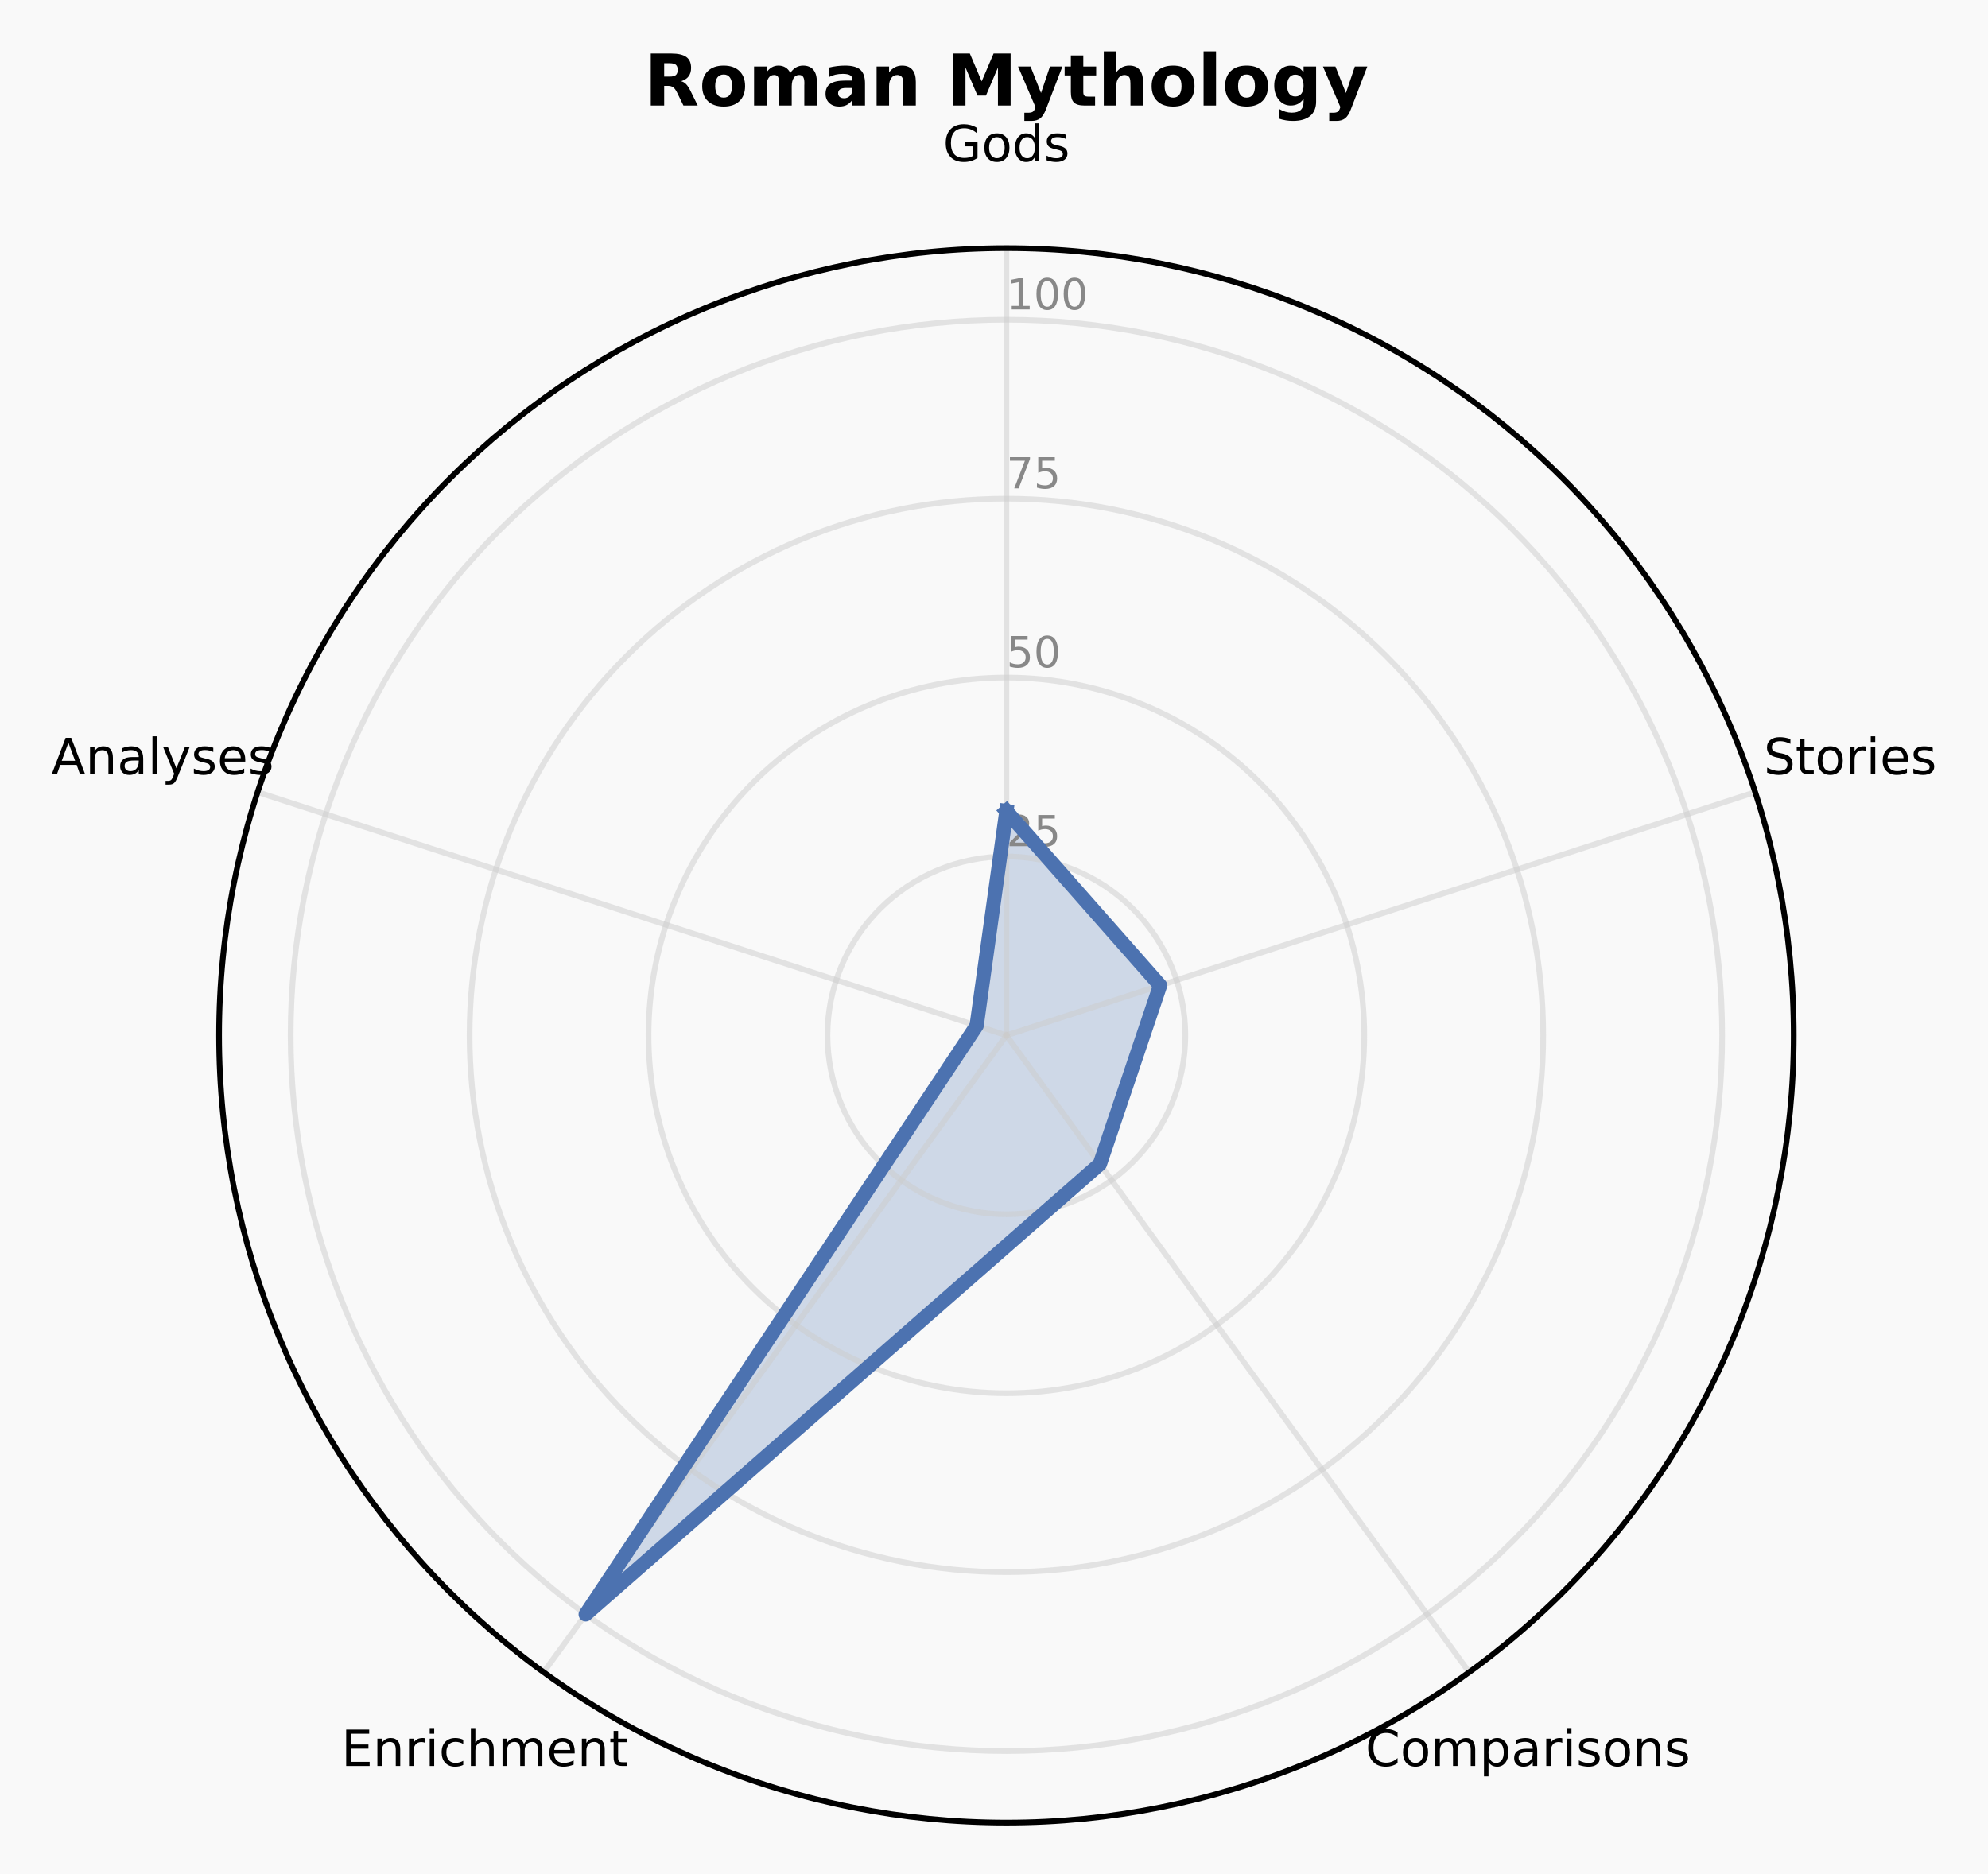
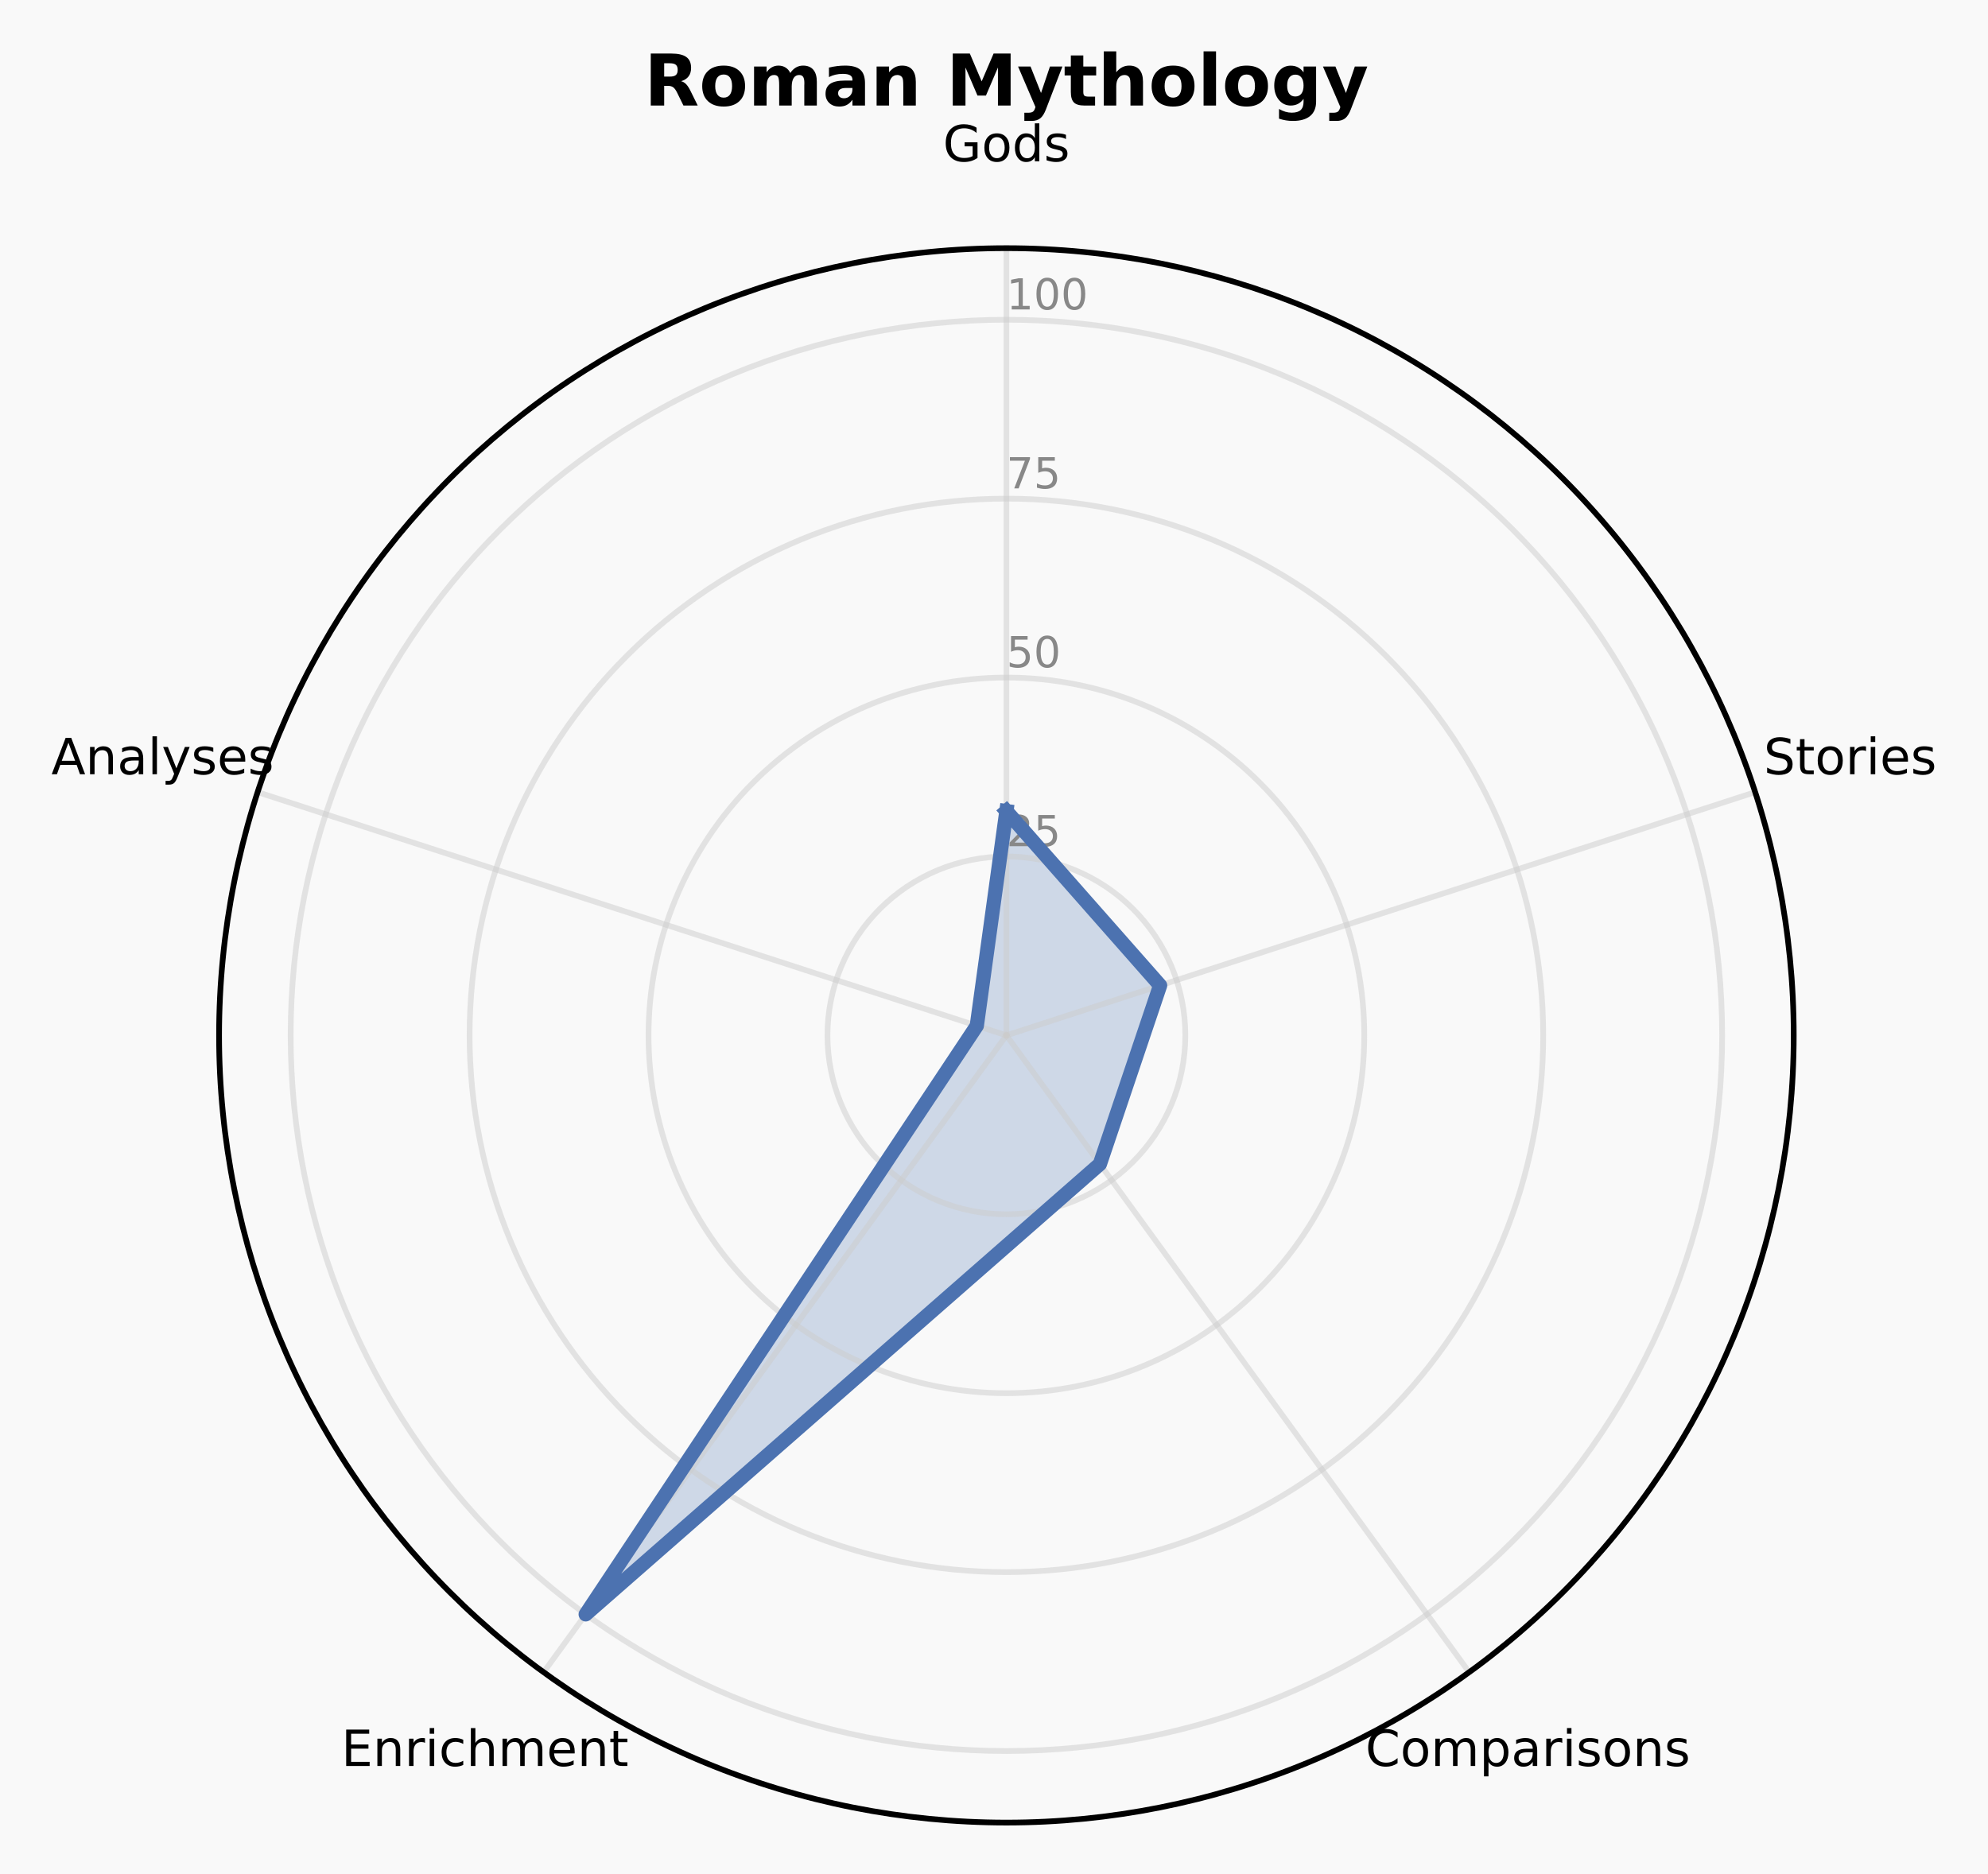
<svg xmlns="http://www.w3.org/2000/svg" xmlns:xlink="http://www.w3.org/1999/xlink" width="278.709pt" height="262.758pt" viewBox="0 0 278.709 262.758" version="1.1">
  <defs>
    <style type="text/css">*{stroke-linejoin: round; stroke-linecap: butt}</style>
  </defs>
  <g id="figure_1">
    <g id="patch_1">
      <path d="M 0 262.758  L 278.709 262.758  L 278.709 0  L 0 0  z " style="fill: #f9f9f9" />
    </g>
    <g id="axes_1">
      <g id="patch_2">
        <path d="M 251.473 145.178  C 251.473 130.683 248.618 116.329 243.071 102.938  C 237.524 89.546 229.393 77.377 219.143 67.128  C 208.894 56.878 196.725 48.748 183.334 43.201  C 169.942 37.654 155.588 34.798 141.093 34.798  C 126.598 34.798 112.244 37.654 98.853 43.201  C 85.461 48.748 73.293 56.878 63.043 67.128  C 52.794 77.377 44.663 89.546 39.116 102.938  C 33.569 116.329 30.714 130.683 30.714 145.178  C 30.714 159.673 33.569 174.027 39.116 187.418  C 44.663 200.81 52.794 212.979 63.043 223.228  C 73.293 233.478 85.461 241.609 98.853 247.155  C 112.244 252.702 126.598 255.558 141.093 255.558  C 155.588 255.558 169.942 252.702 183.334 247.155  C 196.725 241.609 208.894 233.478 219.143 223.228  C 229.393 212.979 237.524 200.81 243.071 187.418  C 248.618 174.027 251.473 159.673 251.473 145.178  M 141.093 145.178  C 141.093 145.178 141.093 145.178 141.093 145.178  C 141.093 145.178 141.093 145.178 141.093 145.178  C 141.093 145.178 141.093 145.178 141.093 145.178  C 141.093 145.178 141.093 145.178 141.093 145.178  C 141.093 145.178 141.093 145.178 141.093 145.178  C 141.093 145.178 141.093 145.178 141.093 145.178  C 141.093 145.178 141.093 145.178 141.093 145.178  C 141.093 145.178 141.093 145.178 141.093 145.178  C 141.093 145.178 141.093 145.178 141.093 145.178  C 141.093 145.178 141.093 145.178 141.093 145.178  C 141.093 145.178 141.093 145.178 141.093 145.178  C 141.093 145.178 141.093 145.178 141.093 145.178  C 141.093 145.178 141.093 145.178 141.093 145.178  C 141.093 145.178 141.093 145.178 141.093 145.178  C 141.093 145.178 141.093 145.178 141.093 145.178  C 141.093 145.178 141.093 145.178 141.093 145.178  z " style="fill: #f9f9f9" />
      </g>
      <g id="patch_3">
-         <path d="M 141.093 113.727  L 162.643 138.176  L 154.2 163.218  L 82.112 226.359  L 136.918 143.821  z " clip-path="url(#p8f903fe9b3)" style="fill: #4c72b0; opacity: 0.25; stroke: #4c72b0; stroke-linejoin: miter" />
+         <path d="M 141.093 113.727  L 162.643 138.176  L 154.2 163.218  L 82.112 226.359  L 136.944 143.83  z " clip-path="url(#p067323fb0b)" style="fill: #4c72b0; opacity: 0.25; stroke: #4c72b0; stroke-linejoin: miter" />
      </g>
      <g id="matplotlib.axis_1">
        <g id="xtick_1">
          <g id="line2d_1">
-             <path d="M 141.093 145.178  L 141.093 34.798  " clip-path="url(#p8f903fe9b3)" style="fill: none; stroke: #cccccc; stroke-opacity: 0.5; stroke-width: 0.8; stroke-linecap: square" />
+             <path d="M 141.093 145.178  L 141.093 34.798  " clip-path="url(#p067323fb0b)" style="fill: none; stroke: #cccccc; stroke-opacity: 0.5; stroke-width: 0.8; stroke-linecap: square" />
          </g>
          <g id="text_1">
            <g transform="translate(132.1945 22.61707) scale(0.07 -0.07)">
              <defs>
                <path id="DejaVuSans-2a" d="M 3809 666  L 3809 1919  L 2778 1919  L 2778 2438  L 4434 2438  L 4434 434  Q 4069 175 3628 42  Q 3188 -91 2688 -91  Q 1594 -91 976 548  Q 359 1188 359 2328  Q 359 3472 976 4111  Q 1594 4750 2688 4750  Q 3144 4750 3555 4637  Q 3966 4525 4313 4306  L 4313 3634  Q 3963 3931 3569 4081  Q 3175 4231 2741 4231  Q 1884 4231 1454 3753  Q 1025 3275 1025 2328  Q 1025 1384 1454 906  Q 1884 428 2741 428  Q 3075 428 3337 486  Q 3600 544 3809 666  z " transform="scale(0.015625)" />
                <path id="DejaVuSans-52" d="M 1959 3097  Q 1497 3097 1228 2736  Q 959 2375 959 1747  Q 959 1119 1226 758  Q 1494 397 1959 397  Q 2419 397 2687 759  Q 2956 1122 2956 1747  Q 2956 2369 2687 2733  Q 2419 3097 1959 3097  z M 1959 3584  Q 2709 3584 3137 3096  Q 3566 2609 3566 1747  Q 3566 888 3137 398  Q 2709 -91 1959 -91  Q 1206 -91 779 398  Q 353 888 353 1747  Q 353 2609 779 3096  Q 1206 3584 1959 3584  z " transform="scale(0.015625)" />
                <path id="DejaVuSans-47" d="M 2906 2969  L 2906 4863  L 3481 4863  L 3481 0  L 2906 0  L 2906 525  Q 2725 213 2448 61  Q 2172 -91 1784 -91  Q 1150 -91 751 415  Q 353 922 353 1747  Q 353 2572 751 3078  Q 1150 3584 1784 3584  Q 2172 3584 2448 3432  Q 2725 3281 2906 2969  z M 947 1747  Q 947 1113 1208 752  Q 1469 391 1925 391  Q 2381 391 2643 752  Q 2906 1113 2906 1747  Q 2906 2381 2643 2742  Q 2381 3103 1925 3103  Q 1469 3103 1208 2742  Q 947 2381 947 1747  z " transform="scale(0.015625)" />
                <path id="DejaVuSans-56" d="M 2834 3397  L 2834 2853  Q 2591 2978 2328 3040  Q 2066 3103 1784 3103  Q 1356 3103 1142 2972  Q 928 2841 928 2578  Q 928 2378 1081 2264  Q 1234 2150 1697 2047  L 1894 2003  Q 2506 1872 2764 1633  Q 3022 1394 3022 966  Q 3022 478 2636 193  Q 2250 -91 1575 -91  Q 1294 -91 989 -36  Q 684 19 347 128  L 347 722  Q 666 556 975 473  Q 1284 391 1588 391  Q 1994 391 2212 530  Q 2431 669 2431 922  Q 2431 1156 2273 1281  Q 2116 1406 1581 1522  L 1381 1569  Q 847 1681 609 1914  Q 372 2147 372 2553  Q 372 3047 722 3315  Q 1072 3584 1716 3584  Q 2034 3584 2315 3537  Q 2597 3491 2834 3397  z " transform="scale(0.015625)" />
              </defs>
              <use xlink:href="#DejaVuSans-2a" />
              <use xlink:href="#DejaVuSans-52" transform="translate(77.48438 0)" />
              <use xlink:href="#DejaVuSans-47" transform="translate(138.6719 0)" />
              <use xlink:href="#DejaVuSans-56" transform="translate(202.1562 0)" />
            </g>
          </g>
        </g>
        <g id="xtick_2">
          <g id="line2d_2">
-             <path d="M 141.093 145.178  L 246.07 111.069  " clip-path="url(#p8f903fe9b3)" style="fill: none; stroke: #cccccc; stroke-opacity: 0.5; stroke-width: 0.8; stroke-linecap: square" />
+             <path d="M 141.093 145.178  L 246.07 111.069  " clip-path="url(#p067323fb0b)" style="fill: none; stroke: #cccccc; stroke-opacity: 0.5; stroke-width: 0.8; stroke-linecap: square" />
          </g>
          <g id="text_2">
            <g transform="translate(247.2616 108.5613) scale(0.07 -0.07)">
              <defs>
                <path id="DejaVuSans-36" d="M 3425 4513  L 3425 3897  Q 3066 4069 2747 4153  Q 2428 4238 2131 4238  Q 1616 4238 1336 4038  Q 1056 3838 1056 3469  Q 1056 3159 1242 3001  Q 1428 2844 1947 2747  L 2328 2669  Q 3034 2534 3370 2195  Q 3706 1856 3706 1288  Q 3706 609 3251 259  Q 2797 -91 1919 -91  Q 1588 -91 1214 -16  Q 841 59 441 206  L 441 856  Q 825 641 1194 531  Q 1563 422 1919 422  Q 2459 422 2753 634  Q 3047 847 3047 1241  Q 3047 1584 2836 1778  Q 2625 1972 2144 2069  L 1759 2144  Q 1053 2284 737 2584  Q 422 2884 422 3419  Q 422 4038 858 4394  Q 1294 4750 2059 4750  Q 2388 4750 2728 4690  Q 3069 4631 3425 4513  z " transform="scale(0.015625)" />
                <path id="DejaVuSans-57" d="M 1172 4494  L 1172 3500  L 2356 3500  L 2356 3053  L 1172 3053  L 1172 1153  Q 1172 725 1289 603  Q 1406 481 1766 481  L 2356 481  L 2356 0  L 1766 0  Q 1100 0 847 248  Q 594 497 594 1153  L 594 3053  L 172 3053  L 172 3500  L 594 3500  L 594 4494  L 1172 4494  z " transform="scale(0.015625)" />
                <path id="DejaVuSans-55" d="M 2631 2963  Q 2534 3019 2420 3045  Q 2306 3072 2169 3072  Q 1681 3072 1420 2755  Q 1159 2438 1159 1844  L 1159 0  L 581 0  L 581 3500  L 1159 3500  L 1159 2956  Q 1341 3275 1631 3429  Q 1922 3584 2338 3584  Q 2397 3584 2469 3576  Q 2541 3569 2628 3553  L 2631 2963  z " transform="scale(0.015625)" />
                <path id="DejaVuSans-4c" d="M 603 3500  L 1178 3500  L 1178 0  L 603 0  L 603 3500  z M 603 4863  L 1178 4863  L 1178 4134  L 603 4134  L 603 4863  z " transform="scale(0.015625)" />
                <path id="DejaVuSans-48" d="M 3597 1894  L 3597 1613  L 953 1613  Q 991 1019 1311 708  Q 1631 397 2203 397  Q 2534 397 2845 478  Q 3156 559 3463 722  L 3463 178  Q 3153 47 2828 -22  Q 2503 -91 2169 -91  Q 1331 -91 842 396  Q 353 884 353 1716  Q 353 2575 817 3079  Q 1281 3584 2069 3584  Q 2775 3584 3186 3129  Q 3597 2675 3597 1894  z M 3022 2063  Q 3016 2534 2758 2815  Q 2500 3097 2075 3097  Q 1594 3097 1305 2825  Q 1016 2553 972 2059  L 3022 2063  z " transform="scale(0.015625)" />
              </defs>
              <use xlink:href="#DejaVuSans-36" />
              <use xlink:href="#DejaVuSans-57" transform="translate(63.48438 0)" />
              <use xlink:href="#DejaVuSans-52" transform="translate(102.6875 0)" />
              <use xlink:href="#DejaVuSans-55" transform="translate(163.875 0)" />
              <use xlink:href="#DejaVuSans-4c" transform="translate(204.9844 0)" />
              <use xlink:href="#DejaVuSans-48" transform="translate(232.7656 0)" />
              <use xlink:href="#DejaVuSans-56" transform="translate(294.2969 0)" />
            </g>
          </g>
        </g>
        <g id="xtick_3">
          <g id="line2d_3">
-             <path d="M 141.093 145.178  L 205.973 234.477  " clip-path="url(#p8f903fe9b3)" style="fill: none; stroke: #cccccc; stroke-opacity: 0.5; stroke-width: 0.8; stroke-linecap: square" />
+             <path d="M 141.093 145.178  L 205.973 234.477  " clip-path="url(#p067323fb0b)" style="fill: none; stroke: #cccccc; stroke-opacity: 0.5; stroke-width: 0.8; stroke-linecap: square" />
          </g>
          <g id="text_3">
            <g transform="translate(191.4228 247.6219) scale(0.07 -0.07)">
              <defs>
                <path id="DejaVuSans-26" d="M 4122 4306  L 4122 3641  Q 3803 3938 3442 4084  Q 3081 4231 2675 4231  Q 1875 4231 1450 3742  Q 1025 3253 1025 2328  Q 1025 1406 1450 917  Q 1875 428 2675 428  Q 3081 428 3442 575  Q 3803 722 4122 1019  L 4122 359  Q 3791 134 3420 21  Q 3050 -91 2638 -91  Q 1578 -91 968 557  Q 359 1206 359 2328  Q 359 3453 968 4101  Q 1578 4750 2638 4750  Q 3056 4750 3426 4639  Q 3797 4528 4122 4306  z " transform="scale(0.015625)" />
                <path id="DejaVuSans-50" d="M 3328 2828  Q 3544 3216 3844 3400  Q 4144 3584 4550 3584  Q 5097 3584 5394 3201  Q 5691 2819 5691 2113  L 5691 0  L 5113 0  L 5113 2094  Q 5113 2597 4934 2840  Q 4756 3084 4391 3084  Q 3944 3084 3684 2787  Q 3425 2491 3425 1978  L 3425 0  L 2847 0  L 2847 2094  Q 2847 2600 2669 2842  Q 2491 3084 2119 3084  Q 1678 3084 1418 2786  Q 1159 2488 1159 1978  L 1159 0  L 581 0  L 581 3500  L 1159 3500  L 1159 2956  Q 1356 3278 1631 3431  Q 1906 3584 2284 3584  Q 2666 3584 2933 3390  Q 3200 3197 3328 2828  z " transform="scale(0.015625)" />
                <path id="DejaVuSans-53" d="M 1159 525  L 1159 -1331  L 581 -1331  L 581 3500  L 1159 3500  L 1159 2969  Q 1341 3281 1617 3432  Q 1894 3584 2278 3584  Q 2916 3584 3314 3078  Q 3713 2572 3713 1747  Q 3713 922 3314 415  Q 2916 -91 2278 -91  Q 1894 -91 1617 61  Q 1341 213 1159 525  z M 3116 1747  Q 3116 2381 2855 2742  Q 2594 3103 2138 3103  Q 1681 3103 1420 2742  Q 1159 2381 1159 1747  Q 1159 1113 1420 752  Q 1681 391 2138 391  Q 2594 391 2855 752  Q 3116 1113 3116 1747  z " transform="scale(0.015625)" />
                <path id="DejaVuSans-44" d="M 2194 1759  Q 1497 1759 1228 1600  Q 959 1441 959 1056  Q 959 750 1161 570  Q 1363 391 1709 391  Q 2188 391 2477 730  Q 2766 1069 2766 1631  L 2766 1759  L 2194 1759  z M 3341 1997  L 3341 0  L 2766 0  L 2766 531  Q 2569 213 2275 61  Q 1981 -91 1556 -91  Q 1019 -91 701 211  Q 384 513 384 1019  Q 384 1609 779 1909  Q 1175 2209 1959 2209  L 2766 2209  L 2766 2266  Q 2766 2663 2505 2880  Q 2244 3097 1772 3097  Q 1472 3097 1187 3025  Q 903 2953 641 2809  L 641 3341  Q 956 3463 1253 3523  Q 1550 3584 1831 3584  Q 2591 3584 2966 3190  Q 3341 2797 3341 1997  z " transform="scale(0.015625)" />
                <path id="DejaVuSans-51" d="M 3513 2113  L 3513 0  L 2938 0  L 2938 2094  Q 2938 2591 2744 2837  Q 2550 3084 2163 3084  Q 1697 3084 1428 2787  Q 1159 2491 1159 1978  L 1159 0  L 581 0  L 581 3500  L 1159 3500  L 1159 2956  Q 1366 3272 1645 3428  Q 1925 3584 2291 3584  Q 2894 3584 3203 3211  Q 3513 2838 3513 2113  z " transform="scale(0.015625)" />
              </defs>
              <use xlink:href="#DejaVuSans-26" />
              <use xlink:href="#DejaVuSans-52" transform="translate(69.82812 0)" />
              <use xlink:href="#DejaVuSans-50" transform="translate(131.0156 0)" />
              <use xlink:href="#DejaVuSans-53" transform="translate(228.4219 0)" />
              <use xlink:href="#DejaVuSans-44" transform="translate(291.9062 0)" />
              <use xlink:href="#DejaVuSans-55" transform="translate(353.1875 0)" />
              <use xlink:href="#DejaVuSans-4c" transform="translate(394.2969 0)" />
              <use xlink:href="#DejaVuSans-56" transform="translate(422.0781 0)" />
              <use xlink:href="#DejaVuSans-52" transform="translate(474.1719 0)" />
              <use xlink:href="#DejaVuSans-51" transform="translate(535.3594 0)" />
              <use xlink:href="#DejaVuSans-56" transform="translate(598.7344 0)" />
            </g>
          </g>
        </g>
        <g id="xtick_4">
          <g id="line2d_4">
-             <path d="M 141.093 145.178  L 76.214 234.477  " clip-path="url(#p8f903fe9b3)" style="fill: none; stroke: #cccccc; stroke-opacity: 0.5; stroke-width: 0.8; stroke-linecap: square" />
+             <path d="M 141.093 145.178  L 76.214 234.477  " clip-path="url(#p067323fb0b)" style="fill: none; stroke: #cccccc; stroke-opacity: 0.5; stroke-width: 0.8; stroke-linecap: square" />
          </g>
          <g id="text_4">
            <g transform="translate(47.8483 247.6219) scale(0.07 -0.07)">
              <defs>
                <path id="DejaVuSans-28" d="M 628 4666  L 3578 4666  L 3578 4134  L 1259 4134  L 1259 2753  L 3481 2753  L 3481 2222  L 1259 2222  L 1259 531  L 3634 531  L 3634 0  L 628 0  L 628 4666  z " transform="scale(0.015625)" />
                <path id="DejaVuSans-46" d="M 3122 3366  L 3122 2828  Q 2878 2963 2633 3030  Q 2388 3097 2138 3097  Q 1578 3097 1268 2742  Q 959 2388 959 1747  Q 959 1106 1268 751  Q 1578 397 2138 397  Q 2388 397 2633 464  Q 2878 531 3122 666  L 3122 134  Q 2881 22 2623 -34  Q 2366 -91 2075 -91  Q 1284 -91 818 406  Q 353 903 353 1747  Q 353 2603 823 3093  Q 1294 3584 2113 3584  Q 2378 3584 2631 3529  Q 2884 3475 3122 3366  z " transform="scale(0.015625)" />
                <path id="DejaVuSans-4b" d="M 3513 2113  L 3513 0  L 2938 0  L 2938 2094  Q 2938 2591 2744 2837  Q 2550 3084 2163 3084  Q 1697 3084 1428 2787  Q 1159 2491 1159 1978  L 1159 0  L 581 0  L 581 4863  L 1159 4863  L 1159 2956  Q 1366 3272 1645 3428  Q 1925 3584 2291 3584  Q 2894 3584 3203 3211  Q 3513 2838 3513 2113  z " transform="scale(0.015625)" />
              </defs>
              <use xlink:href="#DejaVuSans-28" />
              <use xlink:href="#DejaVuSans-51" transform="translate(63.1875 0)" />
              <use xlink:href="#DejaVuSans-55" transform="translate(126.5625 0)" />
              <use xlink:href="#DejaVuSans-4c" transform="translate(167.6719 0)" />
              <use xlink:href="#DejaVuSans-46" transform="translate(195.4531 0)" />
              <use xlink:href="#DejaVuSans-4b" transform="translate(250.4375 0)" />
              <use xlink:href="#DejaVuSans-50" transform="translate(313.8125 0)" />
              <use xlink:href="#DejaVuSans-48" transform="translate(411.2188 0)" />
              <use xlink:href="#DejaVuSans-51" transform="translate(472.75 0)" />
              <use xlink:href="#DejaVuSans-57" transform="translate(536.125 0)" />
            </g>
          </g>
        </g>
        <g id="xtick_5">
          <g id="line2d_5">
-             <path d="M 141.093 145.178  L 36.116 111.069  " clip-path="url(#p8f903fe9b3)" style="fill: none; stroke: #cccccc; stroke-opacity: 0.5; stroke-width: 0.8; stroke-linecap: square" />
+             <path d="M 141.093 145.178  L 36.116 111.069  " clip-path="url(#p067323fb0b)" style="fill: none; stroke: #cccccc; stroke-opacity: 0.5; stroke-width: 0.8; stroke-linecap: square" />
          </g>
          <g id="text_5">
            <g transform="translate(7.2 108.5613) scale(0.07 -0.07)">
              <defs>
                <path id="DejaVuSans-24" d="M 2188 4044  L 1331 1722  L 3047 1722  L 2188 4044  z M 1831 4666  L 2547 4666  L 4325 0  L 3669 0  L 3244 1197  L 1141 1197  L 716 0  L 50 0  L 1831 4666  z " transform="scale(0.015625)" />
                <path id="DejaVuSans-4f" d="M 603 4863  L 1178 4863  L 1178 0  L 603 0  L 603 4863  z " transform="scale(0.015625)" />
                <path id="DejaVuSans-5c" d="M 2059 -325  Q 1816 -950 1584 -1140  Q 1353 -1331 966 -1331  L 506 -1331  L 506 -850  L 844 -850  Q 1081 -850 1212 -737  Q 1344 -625 1503 -206  L 1606 56  L 191 3500  L 800 3500  L 1894 763  L 2988 3500  L 3597 3500  L 2059 -325  z " transform="scale(0.015625)" />
              </defs>
              <use xlink:href="#DejaVuSans-24" />
              <use xlink:href="#DejaVuSans-51" transform="translate(68.40625 0)" />
              <use xlink:href="#DejaVuSans-44" transform="translate(131.7812 0)" />
              <use xlink:href="#DejaVuSans-4f" transform="translate(193.0625 0)" />
              <use xlink:href="#DejaVuSans-5c" transform="translate(220.8438 0)" />
              <use xlink:href="#DejaVuSans-56" transform="translate(280.0312 0)" />
              <use xlink:href="#DejaVuSans-48" transform="translate(332.125 0)" />
              <use xlink:href="#DejaVuSans-56" transform="translate(393.6562 0)" />
            </g>
          </g>
        </g>
      </g>
      <g id="matplotlib.axis_2">
        <g id="ytick_1">
          <g id="line2d_6">
-             <path d="M 141.093 120.092  C 144.388 120.092 147.65 120.741 150.693 122.001  C 153.737 123.262 156.503 125.11 158.832 127.439  C 161.161 129.769 163.009 132.534 164.27 135.578  C 165.531 138.621 166.18 141.884 166.18 145.178  C 166.18 148.472 165.531 151.735 164.27 154.778  C 163.009 157.822 161.161 160.587 158.832 162.917  C 156.503 165.246 153.737 167.094 150.693 168.355  C 147.65 169.615 144.388 170.264 141.093 170.264  C 137.799 170.264 134.537 169.615 131.493 168.355  C 128.45 167.094 125.684 165.246 123.355 162.917  C 121.025 160.587 119.177 157.822 117.917 154.778  C 116.656 151.735 116.007 148.472 116.007 145.178  C 116.007 141.884 116.656 138.621 117.917 135.578  C 119.177 132.534 121.025 129.769 123.355 127.439  C 125.684 125.11 128.45 123.262 131.493 122.001  C 134.537 120.741 137.799 120.092 141.093 120.092  " clip-path="url(#p8f903fe9b3)" style="fill: none; stroke: #cccccc; stroke-opacity: 0.5; stroke-width: 0.8; stroke-linecap: square" />
+             <path d="M 141.093 120.092  C 144.388 120.092 147.65 120.741 150.693 122.001  C 153.737 123.262 156.503 125.11 158.832 127.439  C 161.161 129.769 163.009 132.534 164.27 135.578  C 165.531 138.621 166.18 141.884 166.18 145.178  C 166.18 148.472 165.531 151.735 164.27 154.778  C 163.009 157.822 161.161 160.587 158.832 162.917  C 156.503 165.246 153.737 167.094 150.693 168.355  C 147.65 169.615 144.388 170.264 141.093 170.264  C 137.799 170.264 134.537 169.615 131.493 168.355  C 128.45 167.094 125.684 165.246 123.355 162.917  C 121.025 160.587 119.177 157.822 117.917 154.778  C 116.656 151.735 116.007 148.472 116.007 145.178  C 116.007 141.884 116.656 138.621 117.917 135.578  C 119.177 132.534 121.025 129.769 123.355 127.439  C 125.684 125.11 128.45 123.262 131.493 122.001  C 134.537 120.741 137.799 120.092 141.093 120.092  " clip-path="url(#p067323fb0b)" style="fill: none; stroke: #cccccc; stroke-opacity: 0.5; stroke-width: 0.8; stroke-linecap: square" />
          </g>
          <g id="text_6">
            <g style="fill: #888888" transform="translate(141.0933 118.6504) scale(0.06 -0.06)">
              <defs>
                <path id="DejaVuSans-15" d="M 1228 531  L 3431 531  L 3431 0  L 469 0  L 469 531  Q 828 903 1448 1529  Q 2069 2156 2228 2338  Q 2531 2678 2651 2914  Q 2772 3150 2772 3378  Q 2772 3750 2511 3984  Q 2250 4219 1831 4219  Q 1534 4219 1204 4116  Q 875 4013 500 3803  L 500 4441  Q 881 4594 1212 4672  Q 1544 4750 1819 4750  Q 2544 4750 2975 4387  Q 3406 4025 3406 3419  Q 3406 3131 3298 2873  Q 3191 2616 2906 2266  Q 2828 2175 2409 1742  Q 1991 1309 1228 531  z " transform="scale(0.015625)" />
                <path id="DejaVuSans-18" d="M 691 4666  L 3169 4666  L 3169 4134  L 1269 4134  L 1269 2991  Q 1406 3038 1543 3061  Q 1681 3084 1819 3084  Q 2600 3084 3056 2656  Q 3513 2228 3513 1497  Q 3513 744 3044 326  Q 2575 -91 1722 -91  Q 1428 -91 1123 -41  Q 819 9 494 109  L 494 744  Q 775 591 1075 516  Q 1375 441 1709 441  Q 2250 441 2565 725  Q 2881 1009 2881 1497  Q 2881 1984 2565 2268  Q 2250 2553 1709 2553  Q 1456 2553 1204 2497  Q 953 2441 691 2322  L 691 4666  z " transform="scale(0.015625)" />
              </defs>
              <use xlink:href="#DejaVuSans-15" />
              <use xlink:href="#DejaVuSans-18" transform="translate(63.625 0)" />
            </g>
          </g>
        </g>
        <g id="ytick_2">
          <g id="line2d_7">
-             <path d="M 141.093 95.005  C 147.682 95.005 154.206 96.303 160.293 98.825  C 166.381 101.346 171.912 105.042 176.571 109.701  C 181.229 114.36 184.925 119.891 187.447 125.978  C 189.968 132.065 191.266 138.589 191.266 145.178  C 191.266 151.767 189.968 158.291 187.447 164.378  C 184.925 170.465 181.229 175.997 176.571 180.655  C 171.912 185.314 166.381 189.01 160.293 191.531  C 154.206 194.053 147.682 195.351 141.093 195.351  C 134.505 195.351 127.98 194.053 121.893 191.531  C 115.806 189.01 110.275 185.314 105.616 180.655  C 100.957 175.997 97.261 170.465 94.74 164.378  C 92.219 158.291 90.921 151.767 90.921 145.178  C 90.921 138.589 92.219 132.065 94.74 125.978  C 97.261 119.891 100.957 114.36 105.616 109.701  C 110.275 105.042 115.806 101.346 121.893 98.825  C 127.98 96.303 134.505 95.005 141.093 95.005  " clip-path="url(#p8f903fe9b3)" style="fill: none; stroke: #cccccc; stroke-opacity: 0.5; stroke-width: 0.8; stroke-linecap: square" />
+             <path d="M 141.093 95.005  C 147.682 95.005 154.206 96.303 160.293 98.825  C 166.381 101.346 171.912 105.042 176.571 109.701  C 181.229 114.36 184.925 119.891 187.447 125.978  C 189.968 132.065 191.266 138.589 191.266 145.178  C 191.266 151.767 189.968 158.291 187.447 164.378  C 184.925 170.465 181.229 175.997 176.571 180.655  C 171.912 185.314 166.381 189.01 160.293 191.531  C 154.206 194.053 147.682 195.351 141.093 195.351  C 134.505 195.351 127.98 194.053 121.893 191.531  C 115.806 189.01 110.275 185.314 105.616 180.655  C 100.957 175.997 97.261 170.465 94.74 164.378  C 92.219 158.291 90.921 151.767 90.921 145.178  C 90.921 138.589 92.219 132.065 94.74 125.978  C 97.261 119.891 100.957 114.36 105.616 109.701  C 110.275 105.042 115.806 101.346 121.893 98.825  C 127.98 96.303 134.505 95.005 141.093 95.005  " clip-path="url(#p067323fb0b)" style="fill: none; stroke: #cccccc; stroke-opacity: 0.5; stroke-width: 0.8; stroke-linecap: square" />
          </g>
          <g id="text_7">
            <g style="fill: #888888" transform="translate(141.0933 93.56408) scale(0.06 -0.06)">
              <defs>
                <path id="DejaVuSans-13" d="M 2034 4250  Q 1547 4250 1301 3770  Q 1056 3291 1056 2328  Q 1056 1369 1301 889  Q 1547 409 2034 409  Q 2525 409 2770 889  Q 3016 1369 3016 2328  Q 3016 3291 2770 3770  Q 2525 4250 2034 4250  z M 2034 4750  Q 2819 4750 3233 4129  Q 3647 3509 3647 2328  Q 3647 1150 3233 529  Q 2819 -91 2034 -91  Q 1250 -91 836 529  Q 422 1150 422 2328  Q 422 3509 836 4129  Q 1250 4750 2034 4750  z " transform="scale(0.015625)" />
              </defs>
              <use xlink:href="#DejaVuSans-18" />
              <use xlink:href="#DejaVuSans-13" transform="translate(63.625 0)" />
            </g>
          </g>
        </g>
        <g id="ytick_3">
          <g id="line2d_8">
-             <path d="M 141.093 69.919  C 150.976 69.919 160.763 71.866 169.894 75.648  C 179.024 79.43 187.321 84.974 194.309 91.962  C 201.298 98.95 206.841 107.247 210.623 116.378  C 214.405 125.508 216.352 135.295 216.352 145.178  C 216.352 155.061 214.405 164.848 210.623 173.978  C 206.841 183.109 201.298 191.406 194.309 198.394  C 187.321 205.382 179.024 210.926 169.894 214.708  C 160.763 218.49 150.976 220.437 141.093 220.437  C 131.21 220.437 121.424 218.49 112.293 214.708  C 103.162 210.926 94.866 205.382 87.877 198.394  C 80.889 191.406 75.345 183.109 71.563 173.978  C 67.781 164.848 65.834 155.061 65.834 145.178  C 65.834 135.295 67.781 125.508 71.563 116.378  C 75.345 107.247 80.889 98.95 87.877 91.962  C 94.866 84.974 103.162 79.43 112.293 75.648  C 121.424 71.866 131.21 69.919 141.093 69.919  " clip-path="url(#p8f903fe9b3)" style="fill: none; stroke: #cccccc; stroke-opacity: 0.5; stroke-width: 0.8; stroke-linecap: square" />
+             <path d="M 141.093 69.919  C 150.976 69.919 160.763 71.866 169.894 75.648  C 179.024 79.43 187.321 84.974 194.309 91.962  C 201.298 98.95 206.841 107.247 210.623 116.378  C 214.405 125.508 216.352 135.295 216.352 145.178  C 216.352 155.061 214.405 164.848 210.623 173.978  C 206.841 183.109 201.298 191.406 194.309 198.394  C 187.321 205.382 179.024 210.926 169.894 214.708  C 160.763 218.49 150.976 220.437 141.093 220.437  C 131.21 220.437 121.424 218.49 112.293 214.708  C 103.162 210.926 94.866 205.382 87.877 198.394  C 80.889 191.406 75.345 183.109 71.563 173.978  C 67.781 164.848 65.834 155.061 65.834 145.178  C 65.834 135.295 67.781 125.508 71.563 116.378  C 75.345 107.247 80.889 98.95 87.877 91.962  C 94.866 84.974 103.162 79.43 112.293 75.648  C 121.424 71.866 131.21 69.919 141.093 69.919  " clip-path="url(#p067323fb0b)" style="fill: none; stroke: #cccccc; stroke-opacity: 0.5; stroke-width: 0.8; stroke-linecap: square" />
          </g>
          <g id="text_8">
            <g style="fill: #888888" transform="translate(141.0933 68.47781) scale(0.06 -0.06)">
              <defs>
                <path id="DejaVuSans-1a" d="M 525 4666  L 3525 4666  L 3525 4397  L 1831 0  L 1172 0  L 2766 4134  L 525 4134  L 525 4666  z " transform="scale(0.015625)" />
              </defs>
              <use xlink:href="#DejaVuSans-1a" />
              <use xlink:href="#DejaVuSans-18" transform="translate(63.625 0)" />
            </g>
          </g>
        </g>
        <g id="ytick_4">
          <g id="line2d_9">
-             <path d="M 141.093 44.833  C 154.27 44.833 167.32 47.429 179.494 52.471  C 191.668 57.514 202.73 64.906 212.048 74.223  C 221.366 83.541 228.757 94.603 233.8 106.778  C 238.843 118.952 241.438 132.001 241.438 145.178  C 241.438 158.355 238.843 171.404 233.8 183.578  C 228.757 195.753 221.366 206.815 212.048 216.133  C 202.73 225.45 191.668 232.842 179.494 237.885  C 167.32 242.927 154.27 245.523 141.093 245.523  C 127.916 245.523 114.867 242.927 102.693 237.885  C 90.519 232.842 79.456 225.45 70.139 216.133  C 60.821 206.815 53.429 195.753 48.387 183.578  C 43.344 171.404 40.748 158.355 40.748 145.178  C 40.748 132.001 43.344 118.952 48.387 106.778  C 53.429 94.603 60.821 83.541 70.139 74.223  C 79.456 64.906 90.519 57.514 102.693 52.471  C 114.867 47.429 127.916 44.833 141.093 44.833  " clip-path="url(#p8f903fe9b3)" style="fill: none; stroke: #cccccc; stroke-opacity: 0.5; stroke-width: 0.8; stroke-linecap: square" />
+             <path d="M 141.093 44.833  C 154.27 44.833 167.32 47.429 179.494 52.471  C 191.668 57.514 202.73 64.906 212.048 74.223  C 221.366 83.541 228.757 94.603 233.8 106.778  C 238.843 118.952 241.438 132.001 241.438 145.178  C 241.438 158.355 238.843 171.404 233.8 183.578  C 228.757 195.753 221.366 206.815 212.048 216.133  C 202.73 225.45 191.668 232.842 179.494 237.885  C 167.32 242.927 154.27 245.523 141.093 245.523  C 127.916 245.523 114.867 242.927 102.693 237.885  C 90.519 232.842 79.456 225.45 70.139 216.133  C 60.821 206.815 53.429 195.753 48.387 183.578  C 43.344 171.404 40.748 158.355 40.748 145.178  C 40.748 132.001 43.344 118.952 48.387 106.778  C 53.429 94.603 60.821 83.541 70.139 74.223  C 79.456 64.906 90.519 57.514 102.693 52.471  C 114.867 47.429 127.916 44.833 141.093 44.833  " clip-path="url(#p067323fb0b)" style="fill: none; stroke: #cccccc; stroke-opacity: 0.5; stroke-width: 0.8; stroke-linecap: square" />
          </g>
          <g id="text_9">
            <g style="fill: #888888" transform="translate(141.0933 43.39154) scale(0.06 -0.06)">
              <defs>
                <path id="DejaVuSans-14" d="M 794 531  L 1825 531  L 1825 4091  L 703 3866  L 703 4441  L 1819 4666  L 2450 4666  L 2450 531  L 3481 531  L 3481 0  L 794 0  L 794 531  z " transform="scale(0.015625)" />
              </defs>
              <use xlink:href="#DejaVuSans-14" />
              <use xlink:href="#DejaVuSans-13" transform="translate(63.625 0)" />
              <use xlink:href="#DejaVuSans-13" transform="translate(127.25 0)" />
            </g>
          </g>
        </g>
      </g>
      <g id="line2d_10">
-         <path d="M 141.093 113.727  L 162.643 138.176  L 154.2 163.218  L 82.112 226.359  L 136.918 143.821  L 141.093 113.727  " clip-path="url(#p8f903fe9b3)" style="fill: none; stroke: #4c72b0; stroke-width: 2; stroke-linecap: square" />
+         <path d="M 141.093 113.727  L 162.643 138.176  L 154.2 163.218  L 82.112 226.359  L 136.944 143.83  L 141.093 113.727  " clip-path="url(#p067323fb0b)" style="fill: none; stroke: #4c72b0; stroke-width: 2; stroke-linecap: square" />
      </g>
      <g id="patch_4">
        <path d="M 141.093 34.798  C 126.598 34.798 112.244 37.654 98.853 43.201  C 85.461 48.748 73.293 56.878 63.043 67.128  C 52.794 77.377 44.663 89.546 39.116 102.938  C 33.569 116.329 30.714 130.683 30.714 145.178  C 30.714 159.673 33.569 174.027 39.116 187.418  C 44.663 200.81 52.794 212.979 63.043 223.228  C 73.293 233.478 85.461 241.609 98.853 247.155  C 112.244 252.702 126.598 255.558 141.093 255.558  C 155.588 255.558 169.942 252.702 183.334 247.155  C 196.725 241.609 208.894 233.478 219.143 223.228  C 229.393 212.979 237.524 200.81 243.071 187.418  C 248.618 174.027 251.473 159.673 251.473 145.178  C 251.473 130.683 248.618 116.329 243.071 102.938  C 237.524 89.546 229.393 77.377 219.143 67.128  C 208.894 56.878 196.725 48.748 183.334 43.201  C 169.942 37.654 155.588 34.798 141.093 34.798  " style="fill: none; stroke: #000000; stroke-width: 0.8; stroke-linejoin: miter; stroke-linecap: square" />
      </g>
      <g id="text_10">
        <g transform="translate(90.31671 14.79844) scale(0.1 -0.1)">
          <defs>
            <path id="DejaVuSans-Bold-35" d="M 2297 2597  Q 2675 2597 2839 2737  Q 3003 2878 3003 3200  Q 3003 3519 2839 3656  Q 2675 3794 2297 3794  L 1791 3794  L 1791 2597  L 2297 2597  z M 1791 1766  L 1791 0  L 588 0  L 588 4666  L 2425 4666  Q 3347 4666 3776 4356  Q 4206 4047 4206 3378  Q 4206 2916 3982 2619  Q 3759 2322 3309 2181  Q 3556 2125 3751 1926  Q 3947 1728 4147 1325  L 4800 0  L 3519 0  L 2950 1159  Q 2778 1509 2601 1637  Q 2425 1766 2131 1766  L 1791 1766  z " transform="scale(0.015625)" />
            <path id="DejaVuSans-Bold-52" d="M 2203 2784  Q 1831 2784 1636 2517  Q 1441 2250 1441 1747  Q 1441 1244 1636 976  Q 1831 709 2203 709  Q 2569 709 2762 976  Q 2956 1244 2956 1747  Q 2956 2250 2762 2517  Q 2569 2784 2203 2784  z M 2203 3584  Q 3106 3584 3614 3096  Q 4122 2609 4122 1747  Q 4122 884 3614 396  Q 3106 -91 2203 -91  Q 1297 -91 786 396  Q 275 884 275 1747  Q 275 2609 786 3096  Q 1297 3584 2203 3584  z " transform="scale(0.015625)" />
            <path id="DejaVuSans-Bold-50" d="M 3781 2919  Q 3994 3244 4286 3414  Q 4578 3584 4928 3584  Q 5531 3584 5847 3212  Q 6163 2841 6163 2131  L 6163 0  L 5038 0  L 5038 1825  Q 5041 1866 5042 1909  Q 5044 1953 5044 2034  Q 5044 2406 4934 2573  Q 4825 2741 4581 2741  Q 4263 2741 4089 2478  Q 3916 2216 3909 1719  L 3909 0  L 2784 0  L 2784 1825  Q 2784 2406 2684 2573  Q 2584 2741 2328 2741  Q 2006 2741 1831 2477  Q 1656 2213 1656 1722  L 1656 0  L 531 0  L 531 3500  L 1656 3500  L 1656 2988  Q 1863 3284 2130 3434  Q 2397 3584 2719 3584  Q 3081 3584 3359 3409  Q 3638 3234 3781 2919  z " transform="scale(0.015625)" />
            <path id="DejaVuSans-Bold-44" d="M 2106 1575  Q 1756 1575 1579 1456  Q 1403 1338 1403 1106  Q 1403 894 1545 773  Q 1688 653 1941 653  Q 2256 653 2472 879  Q 2688 1106 2688 1447  L 2688 1575  L 2106 1575  z M 3816 1997  L 3816 0  L 2688 0  L 2688 519  Q 2463 200 2181 54  Q 1900 -91 1497 -91  Q 953 -91 614 226  Q 275 544 275 1050  Q 275 1666 698 1953  Q 1122 2241 2028 2241  L 2688 2241  L 2688 2328  Q 2688 2594 2478 2717  Q 2269 2841 1825 2841  Q 1466 2841 1156 2769  Q 847 2697 581 2553  L 581 3406  Q 941 3494 1303 3539  Q 1666 3584 2028 3584  Q 2975 3584 3395 3211  Q 3816 2838 3816 1997  z " transform="scale(0.015625)" />
            <path id="DejaVuSans-Bold-51" d="M 4056 2131  L 4056 0  L 2931 0  L 2931 347  L 2931 1631  Q 2931 2084 2911 2256  Q 2891 2428 2841 2509  Q 2775 2619 2662 2680  Q 2550 2741 2406 2741  Q 2056 2741 1856 2470  Q 1656 2200 1656 1722  L 1656 0  L 538 0  L 538 3500  L 1656 3500  L 1656 2988  Q 1909 3294 2193 3439  Q 2478 3584 2822 3584  Q 3428 3584 3742 3212  Q 4056 2841 4056 2131  z " transform="scale(0.015625)" />
            <path id="DejaVuSans-Bold-3" transform="scale(0.015625)" />
            <path id="DejaVuSans-Bold-30" d="M 588 4666  L 2119 4666  L 3181 2169  L 4250 4666  L 5778 4666  L 5778 0  L 4641 0  L 4641 3413  L 3566 897  L 2803 897  L 1728 3413  L 1728 0  L 588 0  L 588 4666  z " transform="scale(0.015625)" />
            <path id="DejaVuSans-Bold-5c" d="M 78 3500  L 1197 3500  L 2138 1125  L 2938 3500  L 4056 3500  L 2584 -331  Q 2363 -916 2067 -1148  Q 1772 -1381 1288 -1381  L 641 -1381  L 641 -647  L 991 -647  Q 1275 -647 1404 -556  Q 1534 -466 1606 -231  L 1638 -134  L 78 3500  z " transform="scale(0.015625)" />
            <path id="DejaVuSans-Bold-57" d="M 1759 4494  L 1759 3500  L 2913 3500  L 2913 2700  L 1759 2700  L 1759 1216  Q 1759 972 1856 886  Q 1953 800 2241 800  L 2816 800  L 2816 0  L 1856 0  Q 1194 0 917 276  Q 641 553 641 1216  L 641 2700  L 84 2700  L 84 3500  L 641 3500  L 641 4494  L 1759 4494  z " transform="scale(0.015625)" />
            <path id="DejaVuSans-Bold-4b" d="M 4056 2131  L 4056 0  L 2931 0  L 2931 347  L 2931 1625  Q 2931 2084 2911 2256  Q 2891 2428 2841 2509  Q 2775 2619 2662 2680  Q 2550 2741 2406 2741  Q 2056 2741 1856 2470  Q 1656 2200 1656 1722  L 1656 0  L 538 0  L 538 4863  L 1656 4863  L 1656 2988  Q 1909 3294 2193 3439  Q 2478 3584 2822 3584  Q 3428 3584 3742 3212  Q 4056 2841 4056 2131  z " transform="scale(0.015625)" />
            <path id="DejaVuSans-Bold-4f" d="M 538 4863  L 1656 4863  L 1656 0  L 538 0  L 538 4863  z " transform="scale(0.015625)" />
            <path id="DejaVuSans-Bold-4a" d="M 2919 594  Q 2688 288 2409 144  Q 2131 0 1766 0  Q 1125 0 706 504  Q 288 1009 288 1791  Q 288 2575 706 3076  Q 1125 3578 1766 3578  Q 2131 3578 2409 3434  Q 2688 3291 2919 2981  L 2919 3500  L 4044 3500  L 4044 353  Q 4044 -491 3511 -936  Q 2978 -1381 1966 -1381  Q 1638 -1381 1331 -1331  Q 1025 -1281 716 -1178  L 716 -306  Q 1009 -475 1290 -558  Q 1572 -641 1856 -641  Q 2406 -641 2662 -400  Q 2919 -159 2919 353  L 2919 594  z M 2181 2772  Q 1834 2772 1640 2515  Q 1447 2259 1447 1791  Q 1447 1309 1634 1061  Q 1822 813 2181 813  Q 2531 813 2725 1069  Q 2919 1325 2919 1791  Q 2919 2259 2725 2515  Q 2531 2772 2181 2772  z " transform="scale(0.015625)" />
          </defs>
          <use xlink:href="#DejaVuSans-Bold-35" />
          <use xlink:href="#DejaVuSans-Bold-52" transform="translate(77 0)" />
          <use xlink:href="#DejaVuSans-Bold-50" transform="translate(145.7031 0)" />
          <use xlink:href="#DejaVuSans-Bold-44" transform="translate(249.9062 0)" />
          <use xlink:href="#DejaVuSans-Bold-51" transform="translate(317.3906 0)" />
          <use xlink:href="#DejaVuSans-Bold-3" transform="translate(388.5781 0)" />
          <use xlink:href="#DejaVuSans-Bold-30" transform="translate(423.3906 0)" />
          <use xlink:href="#DejaVuSans-Bold-5c" transform="translate(522.9062 0)" />
          <use xlink:href="#DejaVuSans-Bold-57" transform="translate(588.0938 0)" />
          <use xlink:href="#DejaVuSans-Bold-4b" transform="translate(635.8906 0)" />
          <use xlink:href="#DejaVuSans-Bold-52" transform="translate(707.0781 0)" />
          <use xlink:href="#DejaVuSans-Bold-4f" transform="translate(775.7812 0)" />
          <use xlink:href="#DejaVuSans-Bold-52" transform="translate(810.0625 0)" />
          <use xlink:href="#DejaVuSans-Bold-4a" transform="translate(878.7656 0)" />
          <use xlink:href="#DejaVuSans-Bold-5c" transform="translate(950.3438 0)" />
        </g>
      </g>
    </g>
  </g>
  <defs>
-     <clipPath id="p8f903fe9b3">
+     <clipPath id="p067323fb0b">
      <path d="M 251.473 145.178  C 251.473 130.683 248.618 116.329 243.071 102.938  C 237.524 89.546 229.393 77.377 219.143 67.128  C 208.894 56.878 196.725 48.748 183.334 43.201  C 169.942 37.654 155.588 34.798 141.093 34.798  C 126.598 34.798 112.244 37.654 98.853 43.201  C 85.461 48.748 73.293 56.878 63.043 67.128  C 52.794 77.377 44.663 89.546 39.116 102.938  C 33.569 116.329 30.714 130.683 30.714 145.178  C 30.714 159.673 33.569 174.027 39.116 187.418  C 44.663 200.81 52.794 212.979 63.043 223.228  C 73.293 233.478 85.461 241.609 98.853 247.155  C 112.244 252.702 126.598 255.558 141.093 255.558  C 155.588 255.558 169.942 252.702 183.334 247.155  C 196.725 241.609 208.894 233.478 219.143 223.228  C 229.393 212.979 237.524 200.81 243.071 187.418  C 248.618 174.027 251.473 159.673 251.473 145.178  M 141.093 145.178  C 141.093 145.178 141.093 145.178 141.093 145.178  C 141.093 145.178 141.093 145.178 141.093 145.178  C 141.093 145.178 141.093 145.178 141.093 145.178  C 141.093 145.178 141.093 145.178 141.093 145.178  C 141.093 145.178 141.093 145.178 141.093 145.178  C 141.093 145.178 141.093 145.178 141.093 145.178  C 141.093 145.178 141.093 145.178 141.093 145.178  C 141.093 145.178 141.093 145.178 141.093 145.178  C 141.093 145.178 141.093 145.178 141.093 145.178  C 141.093 145.178 141.093 145.178 141.093 145.178  C 141.093 145.178 141.093 145.178 141.093 145.178  C 141.093 145.178 141.093 145.178 141.093 145.178  C 141.093 145.178 141.093 145.178 141.093 145.178  C 141.093 145.178 141.093 145.178 141.093 145.178  C 141.093 145.178 141.093 145.178 141.093 145.178  C 141.093 145.178 141.093 145.178 141.093 145.178  z " />
    </clipPath>
  </defs>
</svg>
